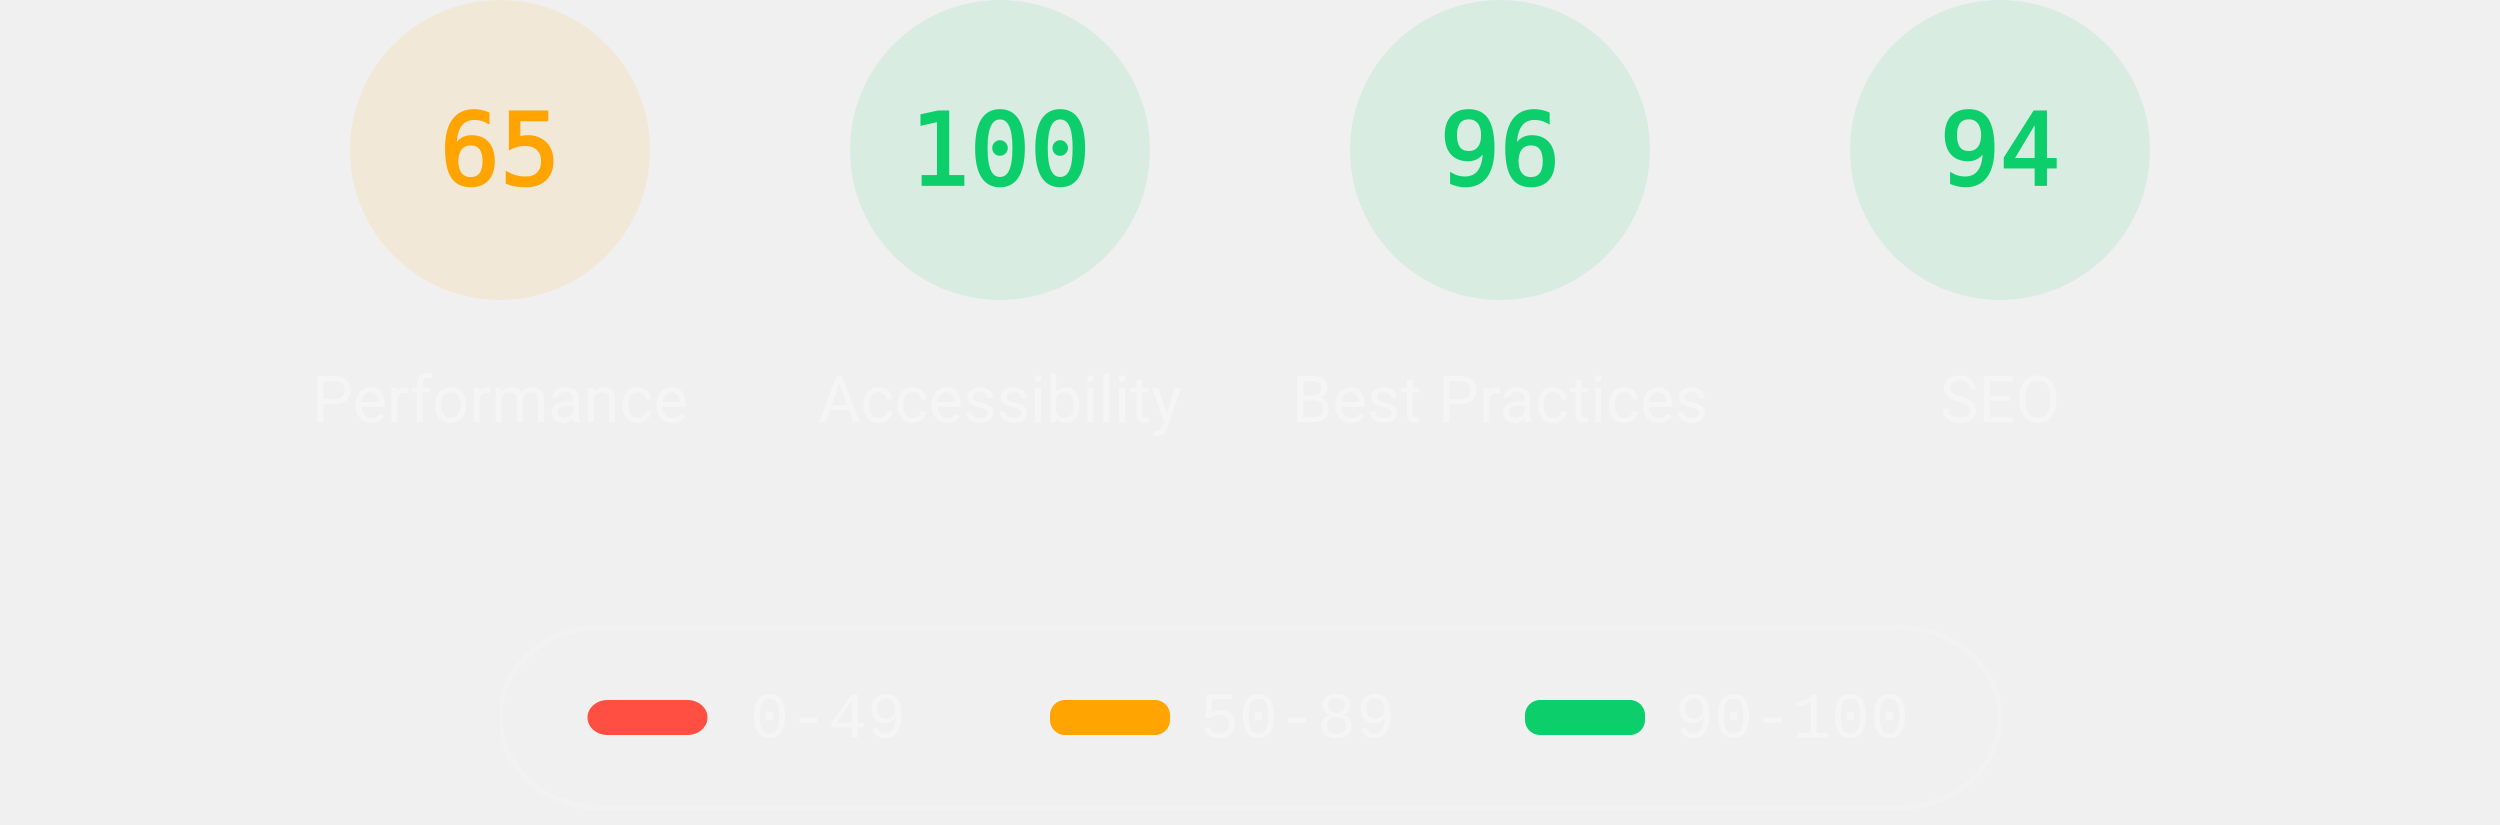
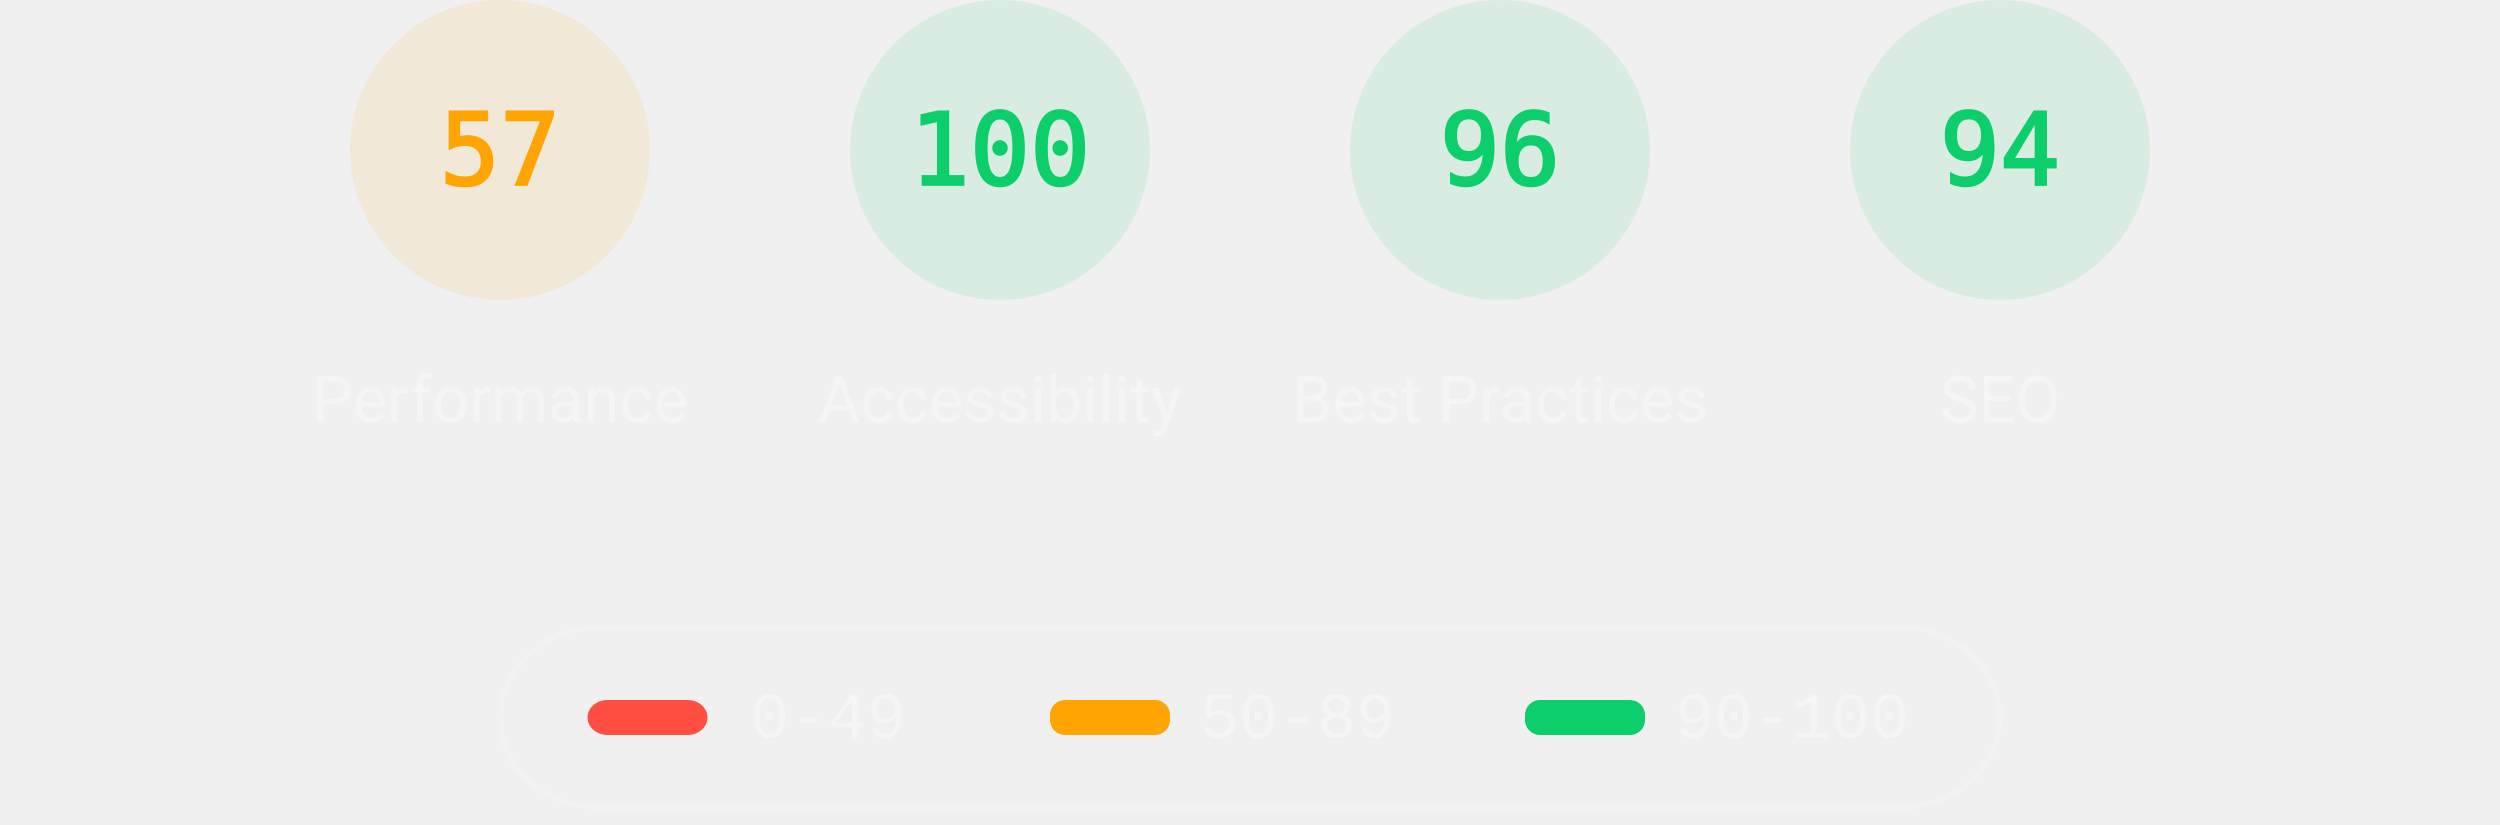
<svg xmlns="http://www.w3.org/2000/svg" class="theme--dark" fill="none" width="1000" height="330">
  <style>
			.gauge-base {
				opacity: 0.1
			}

			.gauge-arc {
				fill: none;
				animation-delay: 250ms;
				stroke-linecap: round;
				transform: rotate(-90deg);
				transform-origin: 100px 60px;
				animation: load-gauge 1s ease forwards
			}

			.guage-text {
				font-size: 40px;
				font-family: monospace;
				text-align: center
			}

			.guage-red {
				color: #ff4e42;
				fill: #ff4e42;
				stroke: #ff4e42
			}
			.guage-orange {
				color: #ffa400;
				fill: #ffa400;
				stroke: #ffa400
			}
			.guage-green {
				color: #0cce6b;
				fill: #0cce6b;
				stroke: #0cce6b
			}
			.theme--agnostic .guage-undefined {
				color: #5c5c5c;
				fill: #5c5c5c;
				stroke: #5c5c5c
			}
			.theme--light .guage-undefined {
				color: #1e1e1e;
				fill: #1e1e1e;
				stroke: #1e1e1e
			}
			.theme--dark .guage-undefined {
				color: #f5f5f5;
				fill: #f5f5f5;
				stroke: #f5f5f5
			}

			.guage-title {
				stroke: none;
				font-size: 26px;
				line-height: 26px;
				font-family: Roboto, Halvetica, Arial, sans-serif
			}
			.metric.guage-title {
				font-family: 'Courier New', Courier, monospace
			}
			.theme--agnostic .guage-title {
				color: #737373;
				fill: #737373
			}
			.theme--light .guage-title {
				color: #212121;
				fill: #212121
			}
			.theme--dark .guage-title {
				color: #f5f5f5;
				fill: #f5f5f5
			}

			@keyframes load-gauge {
				from {
					stroke-dasharray: 0 352.858
				}
			}
			.lh-gauge--pwa__disc {
				fill: #e0e0e0
			}
			.lh-gauge--pwa__logo {
				position: relative;
				fill: #b0b0b0
			}
			.lh-gauge--pwa__invisible {
				display: none
			}
			.lh-gauge--pwa__visible {
				display: inline
			}
			.guage-invisible {
				display: none
			}
			.lh-gauge--pwa__logo--primary-color {
				fill: #304ffe
			}
			.theme--agnostic .lh-gauge--pwa__logo--secondary-color {
				fill: #787878
			}
			.theme--light .lh-gauge--pwa__logo--secondary-color {
				fill: #3d3d3d
			}
			.theme--dark .lh-gauge--pwa__logo--secondary-color {
				fill: #d8b6b6
			}
			.theme--light #svg_2 {
				stroke: #00000022
			}
			.theme--agnostic #svg_2 {
				stroke: #616161
			}
			.theme--light #svg_2 {
				stroke: #00000022
			}
			.theme--dark #svg_2 {
				stroke: #f5f5f566
			}
		</style>
  <svg class="guage-div guage-perf guage-orange" viewBox="0 0 200 200" width="200" height="200" x="100" y="0">
    <circle class="gauge-base" r="56" cx="100" cy="60" stroke-width="8" />
-     <circle class="gauge-arc guage-arc-1" r="56" cx="100" cy="60" stroke-width="8" style="stroke-dasharray: 228.708, 351.858;" />
-     <text class="guage-text" x="100px" y="60px" alignment-baseline="central" dominant-baseline="central" text-anchor="middle">65</text>
+     <circle class="gauge-arc guage-arc-1" r="56" cx="100" cy="60" stroke-width="8" style="stroke-dasharray: 200.559, 351.858;" />
+     <text class="guage-text" x="100px" y="60px" alignment-baseline="central" dominant-baseline="central" text-anchor="middle">57</text>
    <text class="guage-title" x="100px" y="160px" alignment-baseline="central" dominant-baseline="central" text-anchor="middle">Performance</text>
  </svg>
  <svg class="guage-div guage-acc guage-green" viewBox="0 0 200 200" width="200" height="200" x="300" y="0">
    <circle class="gauge-base" r="56" cx="100" cy="60" stroke-width="8" />
    <circle class="gauge-arc guage-arc-2" r="56" cx="100" cy="60" stroke-width="8" style="stroke-dasharray: 351.858, 351.858;" />
    <text class="guage-text" x="100px" y="60px" alignment-baseline="central" dominant-baseline="central" text-anchor="middle">100</text>
    <text class="guage-title" x="100px" y="160px" alignment-baseline="central" dominant-baseline="central" text-anchor="middle">Accessibility</text>
  </svg>
  <svg class="guage-div guage-best guage-green" viewBox="0 0 200 200" width="200" height="200" x="500" y="0">
    <circle class="gauge-base" r="56" cx="100" cy="60" stroke-width="8" />
    <circle class="gauge-arc guage-arc-3" r="56" cx="100" cy="60" stroke-width="8" style="stroke-dasharray: 337.784, 351.858;" />
    <text class="guage-text" x="100px" y="60px" alignment-baseline="central" dominant-baseline="central" text-anchor="middle">96</text>
    <text class="guage-title" x="100px" y="160px" alignment-baseline="central" dominant-baseline="central" text-anchor="middle">Best Practices</text>
  </svg>
  <svg class="guage-div guage-seo guage-green" viewBox="0 0 200 200" width="200" height="200" x="700" y="0">
    <circle class="gauge-base" r="56" cx="100" cy="60" stroke-width="8" />
    <circle class="gauge-arc guage-arc-4" r="56" cx="100" cy="60" stroke-width="8" style="stroke-dasharray: 330.747, 351.858;" />
    <text class="guage-text" x="100px" y="60px" alignment-baseline="central" dominant-baseline="central" text-anchor="middle">94</text>
    <text class="guage-title" x="100px" y="160px" alignment-baseline="central" dominant-baseline="central" text-anchor="middle">SEO</text>
  </svg>
  <svg class="guage-div guage-pwa guage-invisible" viewBox="0 0 200 200" width="200" height="200" x="900" y="0">
    <svg viewBox="0 0 60 60" width="112" height="112" x="44" y="4">
      <defs>
        <linearGradient id="lh-gauge--pwa__check-circle__gradient-0" x1="50%" y1="0%" x2="50%" y2="100%">
          <stop stop-color="#00C852" offset="0%" />
          <stop stop-color="#009688" offset="100%" />
        </linearGradient>
        <linearGradient id="lh-gauge--pwa__installable__shadow-gradient-0" x1="76.056%" x2="24.111%" y1="82.995%" y2="24.735%">
          <stop stop-color="#A5D6A7" offset="0%" />
          <stop stop-color="#80CBC4" offset="100%" />
        </linearGradient>
        <linearGradient id="lh-gauge--pwa__fast-reliable__shadow-gradient-0" x1="76.056%" y1="82.995%" x2="25.678%" y2="26.493%">
          <stop stop-color="#64B5F6" offset="0%" />
          <stop stop-color="#2979FF" offset="100%" />
        </linearGradient>
        <g id="lh-gauge--pwa__fast-reliable-badge-0">
          <circle fill="#FFFFFF" cx="10" cy="10" r="10" />
          <path fill="#304FFE" d="M10 3.58l5.25 2.34v3.5c0 3.23-2.24 6.26-5.25 7-3.01-.74-5.25-3.77-5.25-7v-3.5L10 3.58zm-.47 10.74l2.76-4.83.03-.07c.04-.08 0-.24-.22-.24h-1.64l.47-3.26h-.47l-2.7 4.77c-.02.01.05-.1-.04.05-.09.16-.1.31.18.31h1.63l-.47 3.27h.47z" />
        </g>
        <g id="lh-gauge--pwa__installable-badge-0">
          <circle fill="#FFFFFF" cx="10" cy="10" r="10" />
          <path fill="#009688" d="M10 4.167A5.835 5.835 0 0 0 4.167 10 5.835 5.835 0 0 0 10 15.833 5.835 5.835 0 0 0 15.833 10 5.835 5.835 0 0 0 10 4.167zm2.917 6.416h-2.334v2.334H9.417v-2.334H7.083V9.417h2.334V7.083h1.166v2.334h2.334v1.166z" />
        </g>
      </defs>
      <g stroke="none" fill-rule="nonzero">
        <circle class="lh-gauge--pwa__disc" cx="30" cy="30" r="30" />
        <g class="lh-gauge--pwa__logo">
          <path d="M35.66 19.39l.7-1.75h2L37.4 15 38.6 12l3.4 9h-2.51l-.58-1.61z" />
          <path d="M33.52 21l3.65-9h-2.42l-2.5 5.82L30.5 12h-1.86l-1.9 5.82-1.35-2.65-1.21 3.72L25.4 21h2.38l1.72-5.2 1.64 5.2z" />
          <path fill-rule="nonzero" d="M20.3 17.91h1.48c.45 0 .85-.05 1.2-.15l.39-1.18 1.07-3.3a2.64 2.64 0 0 0-.28-.37c-.55-.6-1.36-.91-2.42-.91H18v9h2.3V17.9zm1.96-3.84c.22.22.33.5.33.87 0 .36-.1.65-.29.87-.2.23-.59.35-1.15.35h-.86v-2.41h.87c.52 0 .89.1 1.1.32z" />
        </g>
        <rect class="lh-gauge--pwa__component lh-gauge--pwa__na-line lh-gauge--pwa__invisible" fill="#FFFFFF" x="20" y="32" width="20" height="4" rx="2" />
        <g class="lh-gauge--pwa__component lh-gauge--pwa__fast-reliable-badge lh-gauge--pwa__invisible" transform="translate(20, 29)">
          <path fill="url(#lh-gauge--pwa__fast-reliable__shadow-gradient-0)" d="M33.63 19.49A30 30 0 0 1 16.2 30.36L3 17.14 17.14 3l16.49 16.49z" />
          <use href="#lh-gauge--pwa__fast-reliable-badge-0" />
        </g>
        <g class="lh-gauge--pwa__component lh-gauge--pwa__installable-badge lh-gauge--pwa__invisible" transform="translate(20, 29)">
          <path fill="url(#lh-gauge--pwa__installable__shadow-gradient-0)" d="M33.629 19.487c-4.272 5.453-10.391 9.39-17.415 10.869L3 17.142 17.142 3 33.63 19.487z" />
          <use href="#lh-gauge--pwa__installable-badge-0" />
        </g>
        <g class="lh-gauge--pwa__component lh-gauge--pwa__fast-reliable-installable-badges lh-gauge--pwa__invisible">
          <g transform="translate(8, 29)">
            <path fill="url(#lh-gauge--pwa__fast-reliable__shadow-gradient-0)" d="M16.321 30.463L3 17.143 17.142 3l22.365 22.365A29.864 29.864 0 0 1 22 31c-1.942 0-3.84-.184-5.679-.537z" />
            <use href="#lh-gauge--pwa__fast-reliable-badge-0" />
          </g>
          <g transform="translate(32, 29)">
            <path fill="url(#lh-gauge--pwa__installable__shadow-gradient-0)" d="M25.982 11.84a30.107 30.107 0 0 1-13.08 15.203L3 17.143 17.142 3l8.84 8.84z" />
            <use href="#lh-gauge--pwa__installable-badge-0" />
          </g>
        </g>
        <g class="lh-gauge--pwa__component lh-gauge--pwa__check-circle lh-gauge--pwa__invisible" transform="translate(18, 28)">
          <circle fill="#FFFFFF" cx="12" cy="12" r="12" />
          <path fill="url(#lh-gauge--pwa__check-circle__gradient-0)" d="M12 2a10 10 0 1 0 0 20 10 10 0 0 0 0-20zm-2 15l-5-5 1.41-1.41L10 14.17l7.59-7.59L19 8l-9 9z" />
        </g>
      </g>
    </svg>
    <text class="guage-title" y="160px" alignment-baseline="central" dominant-baseline="central" text-anchor="middle">
      <tspan x="100px" dy="-6px">Progressive</tspan>
      <tspan x="100px" dy="30px">Web App</tspan>
    </text>
  </svg>
  <svg width="604" height="76" x="200" y="250">
    <g>
      <rect fill="none" id="canvas_background" height="80" width="604" y="-1" x="-1" />
      <g display="none" overflow="visible" y="0" x="0" height="100%" width="100%" id="canvasGrid">
        <rect fill="url(#gridpattern)" stroke-width="0" y="0" x="0" height="100%" width="100%" />
      </g>
    </g>
    <g>
      <rect fill-opacity="0" stroke-width="2" rx="40" id="svg_2" height="72" width="600" y="1" x="0" fill="#000000" />
      <rect stroke="#000" rx="8" id="svg_3" height="14" width="48" y="30" x="35" stroke-opacity="null" stroke-width="0" fill="#ff4e42" />
      <rect stroke="#000" rx="6" id="svg_4" height="14" width="48" y="30" x="220" stroke-opacity="null" stroke-width="0" fill="#ffa400" />
      <rect stroke="#000" rx="6" id="svg_5" height="14" width="48" y="30" x="410" stroke-opacity="null" stroke-width="0" fill="#0cce6b" />
      <text class="metric guage-title" xml:space="preserve" text-anchor="start" font-size="26" id="svg_6" y="45" x="100" stroke-opacity="null" stroke-width="0" stroke="#000">0-49</text>
      <text class="metric guage-title" xml:space="preserve" text-anchor="start" font-size="26" id="svg_7" y="45" x="280" stroke-opacity="null" stroke-width="0" stroke="#000">50-89</text>
      <text class="metric guage-title" xml:space="preserve" text-anchor="start" font-size="26" id="svg_8" y="45" x="470" stroke-opacity="null" stroke-width="0" stroke="#000">90-100</text>
    </g>
  </svg>
</svg>
